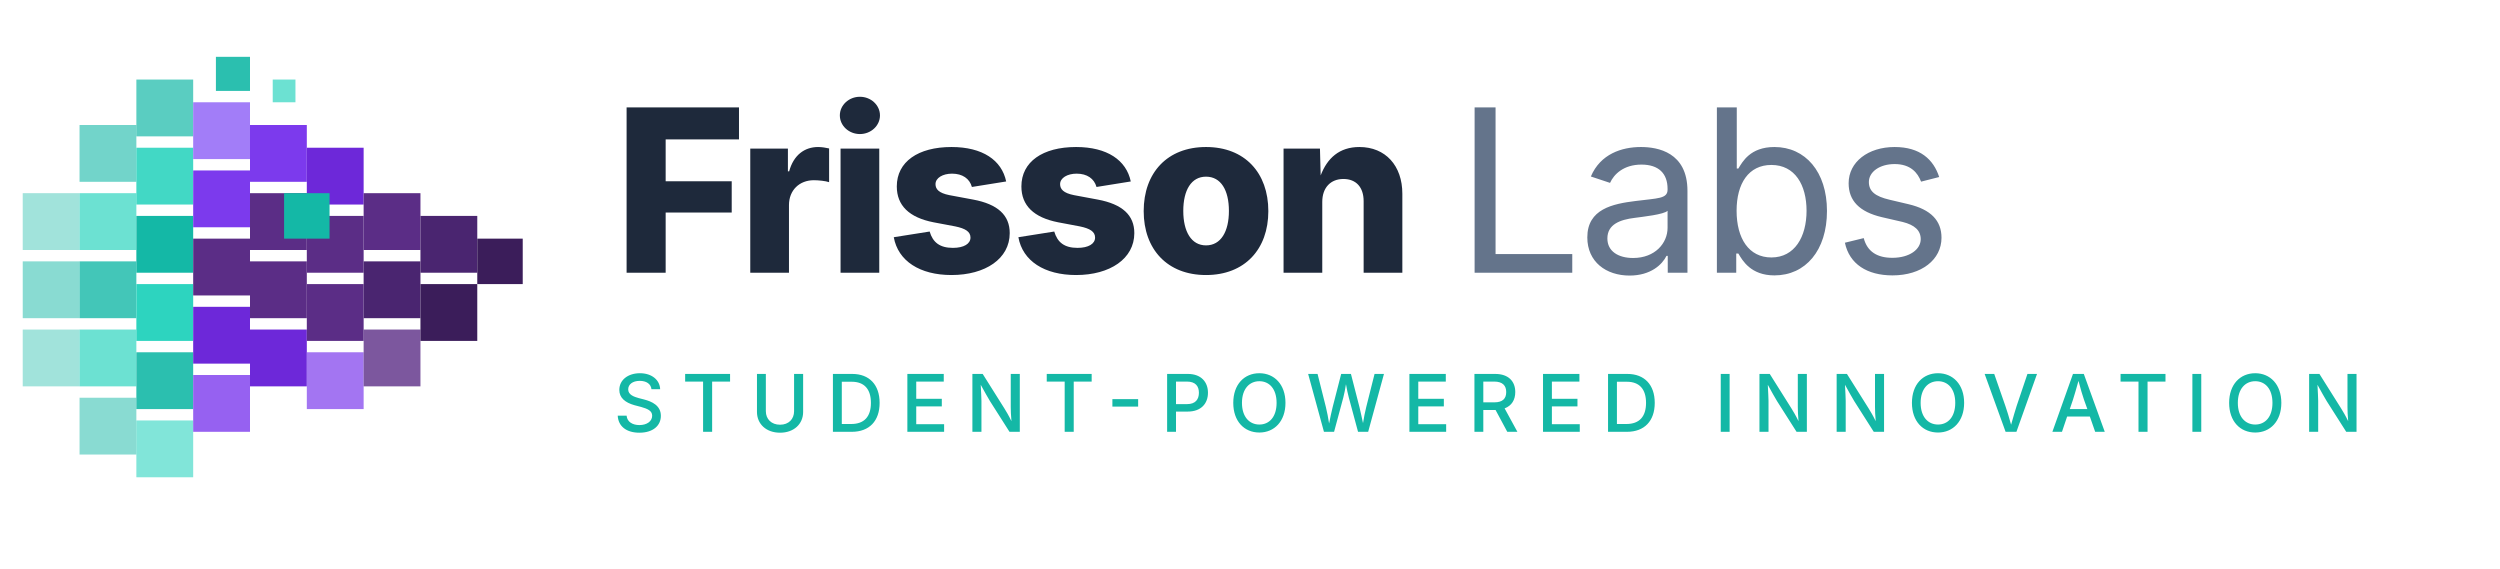
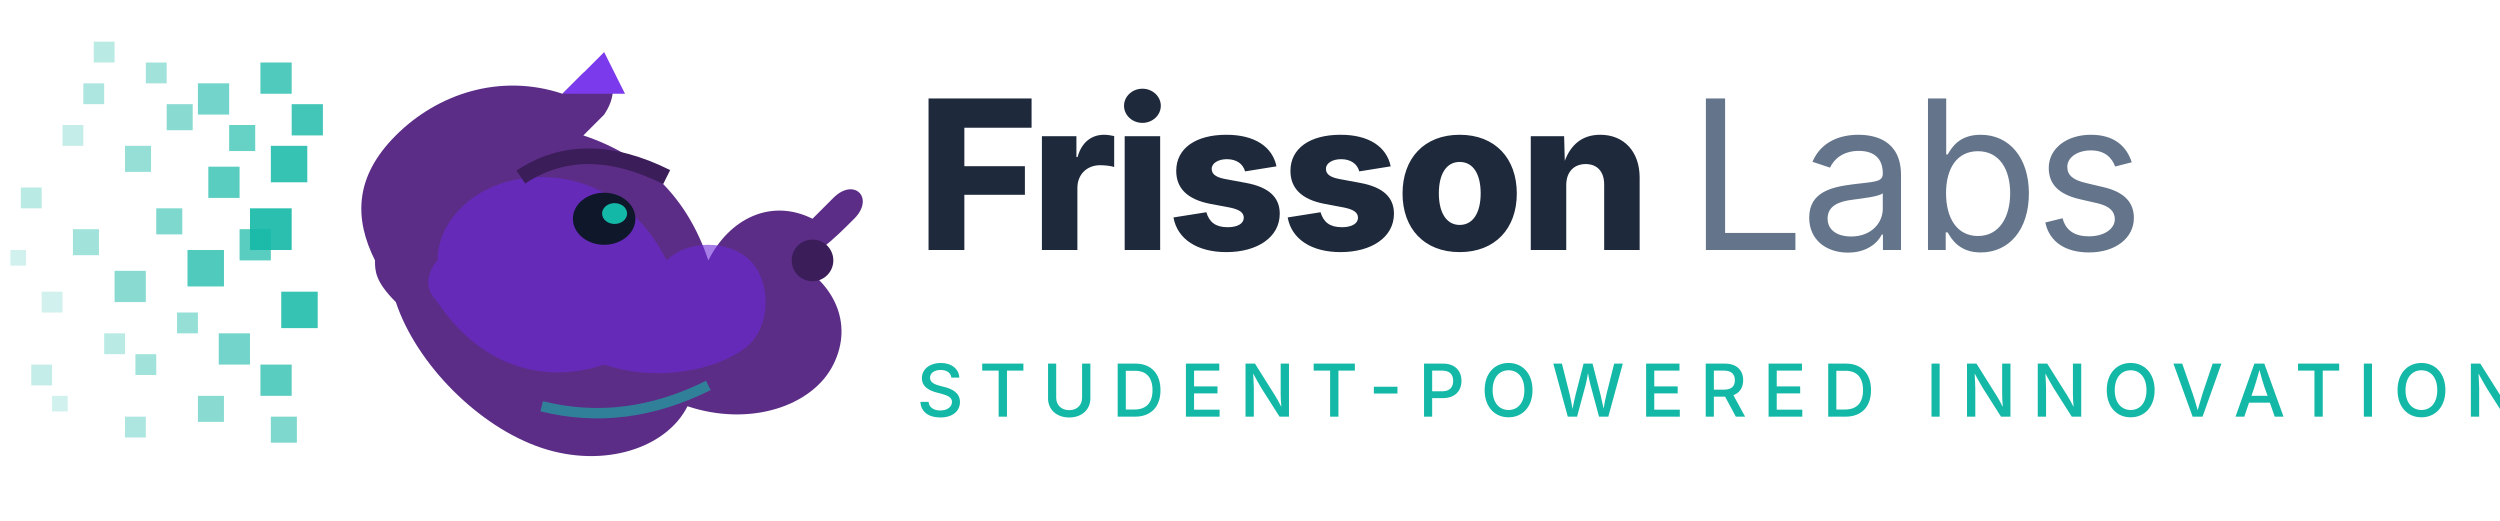
- <svg xmlns="http://www.w3.org/2000/svg" viewBox="0 0 220 50">
-   <g transform="translate(2, 5)">
-     <rect x="0" y="12" width="5" height="5" fill="#14B8A6" opacity="0.4" />
-     <rect x="0" y="18" width="5" height="5" fill="#14B8A6" opacity="0.5" />
-     <rect x="0" y="24" width="5" height="5" fill="#14B8A6" opacity="0.4" />
-     <rect x="5" y="6" width="5" height="5" fill="#14B8A6" opacity="0.6" />
-     <rect x="5" y="12" width="5" height="5" fill="#2dd4bf" opacity="0.7" />
-     <rect x="5" y="18" width="5" height="5" fill="#14B8A6" opacity="0.8" />
-     <rect x="5" y="24" width="5" height="5" fill="#2dd4bf" opacity="0.7" />
-     <rect x="5" y="30" width="5" height="5" fill="#14B8A6" opacity="0.5" />
-     <rect x="10" y="2" width="5" height="5" fill="#14B8A6" opacity="0.7" />
-     <rect x="10" y="8" width="5" height="5" fill="#2dd4bf" opacity="0.9" />
-     <rect x="10" y="14" width="5" height="5" fill="#14B8A6" />
-     <rect x="10" y="20" width="5" height="5" fill="#2dd4bf" />
-     <rect x="10" y="26" width="5" height="5" fill="#14B8A6" opacity="0.9" />
-     <rect x="10" y="32" width="5" height="5" fill="#2dd4bf" opacity="0.6" />
-     <rect x="15" y="4" width="5" height="5" fill="#8b5cf6" opacity="0.8" />
-     <rect x="15" y="10" width="5" height="5" fill="#7c3aed" />
-     <rect x="15" y="16" width="5" height="5" fill="#5B2D86" />
-     <rect x="15" y="22" width="5" height="5" fill="#6d28d9" />
-     <rect x="15" y="28" width="5" height="5" fill="#7c3aed" opacity="0.8" />
-     <rect x="20" y="6" width="5" height="5" fill="#7c3aed" />
-     <rect x="20" y="12" width="5" height="5" fill="#5B2D86" />
-     <rect x="20" y="18" width="5" height="5" fill="#5B2D86" />
-     <rect x="20" y="24" width="5" height="5" fill="#6d28d9" />
-     <rect x="25" y="8" width="5" height="5" fill="#6d28d9" />
-     <rect x="25" y="14" width="5" height="5" fill="#5B2D86" />
-     <rect x="25" y="20" width="5" height="5" fill="#5B2D86" />
-     <rect x="25" y="26" width="5" height="5" fill="#7c3aed" opacity="0.7" />
-     <rect x="30" y="12" width="5" height="5" fill="#5B2D86" />
-     <rect x="30" y="18" width="5" height="5" fill="#4a2570" />
-     <rect x="30" y="24" width="5" height="5" fill="#5B2D86" opacity="0.8" />
-     <rect x="35" y="14" width="5" height="5" fill="#4a2570" />
-     <rect x="35" y="20" width="5" height="5" fill="#3b1d5a" />
-     <rect x="40" y="16" width="4" height="4" fill="#3b1d5a" />
-     <rect x="23" y="12" width="4" height="4" fill="#14B8A6" />
-     <rect x="17" y="0" width="3" height="3" fill="#14B8A6" opacity="0.9" />
-     <rect x="22" y="2" width="2" height="2" fill="#2dd4bf" opacity="0.7" />
+ <svg xmlns="http://www.w3.org/2000/svg" viewBox="0 0 240 50">
+   <g fill="#14B8A6">
+     <rect x="2" y="18" width="2" height="2" opacity="0.3" />
+     <rect x="6" y="12" width="2" height="2" opacity="0.25" />
+     <rect x="4" y="28" width="2" height="2" opacity="0.2" />
+     <rect x="8" y="8" width="2" height="2" opacity="0.35" />
+     <rect x="3" y="35" width="2" height="2" opacity="0.25" />
+     <rect x="10" y="32" width="2" height="2" opacity="0.3" />
+     <rect x="7" y="22" width="2.5" height="2.5" opacity="0.4" />
+     <rect x="1" y="24" width="1.5" height="1.5" opacity="0.2" />
+     <rect x="9" y="4" width="2" height="2" opacity="0.3" />
+     <rect x="5" y="38" width="1.5" height="1.5" opacity="0.2" />
+     <rect x="12" y="14" width="2.5" height="2.5" opacity="0.45" />
+     <rect x="14" y="6" width="2" height="2" opacity="0.4" />
+     <rect x="11" y="26" width="3" height="3" opacity="0.5" />
+     <rect x="15" y="20" width="2.5" height="2.5" opacity="0.55" />
+     <rect x="13" y="34" width="2" height="2" opacity="0.4" />
+     <rect x="16" y="10" width="2.5" height="2.5" opacity="0.5" />
+     <rect x="12" y="40" width="2" height="2" opacity="0.35" />
+     <rect x="17" y="30" width="2" height="2" opacity="0.45" />
+     <rect x="19" y="8" width="3" height="3" opacity="0.6" />
+     <rect x="20" y="16" width="3" height="3" opacity="0.7" />
+     <rect x="18" y="24" width="3.5" height="3.5" opacity="0.75" />
+     <rect x="21" y="32" width="3" height="3" opacity="0.6" />
+     <rect x="19" y="38" width="2.5" height="2.5" opacity="0.5" />
+     <rect x="22" y="12" width="2.5" height="2.5" opacity="0.65" />
+     <rect x="23" y="22" width="3" height="3" opacity="0.7" />
+     <rect x="25" y="6" width="3" height="3" opacity="0.75" />
+     <rect x="26" y="14" width="3.5" height="3.5" opacity="0.85" />
+     <rect x="24" y="20" width="4" height="4" opacity="0.9" />
+     <rect x="27" y="28" width="3.5" height="3.5" opacity="0.85" />
+     <rect x="25" y="35" width="3" height="3" opacity="0.7" />
+     <rect x="28" y="10" width="3" height="3" opacity="0.8" />
+     <rect x="26" y="40" width="2.5" height="2.5" opacity="0.55" />
  </g>
-   <text x="54" y="24" font-family="system-ui, -apple-system, sans-serif" font-weight="800" font-size="20" fill="#1e293b" letter-spacing="-0.5">Frisson</text>
-   <text x="128" y="24" font-family="system-ui, -apple-system, sans-serif" font-weight="400" font-size="20" fill="#64748b" letter-spacing="-0.5">Labs</text>
-   <text x="54" y="38" font-family="system-ui, -apple-system, sans-serif" font-weight="500" font-size="7" fill="#14B8A6" letter-spacing="1.5">STUDENT-POWERED INNOVATION</text>
+   <g transform="translate(28, 3)">
+     <path d="       M 8 22       C 6 18, 6 14, 10 10       C 14 6, 20 4, 26 6       L 28 4       C 30 3, 32 5, 30 8       L 28 10       C 34 12, 38 16, 40 22       C 42 18, 46 16, 50 18       L 52 16       C 54 14, 56 16, 54 18       C 52 20, 50 22, 48 22       C 52 24, 54 28, 52 32       C 50 36, 44 38, 38 36       C 36 40, 30 42, 24 40       C 18 38, 12 32, 10 26       C 8 24, 8 23, 8 22       Z     " fill="#5B2D86" />
+     <path d="       M 14 22       C 14 18, 18 14, 24 14       C 30 14, 34 18, 36 22       C 38 20, 42 20, 44 22       C 46 24, 46 28, 44 30       C 42 32, 36 34, 30 32       C 24 34, 18 32, 14 26       C 12 24, 14 22, 14 22       Z     " fill="#6d28d9" opacity="0.6" />
+     <ellipse cx="30" cy="18" rx="3" ry="2.5" fill="#0f172a" />
+     <ellipse cx="31" cy="17.5" rx="1.2" ry="1" fill="#14B8A6" />
+     <circle cx="50" cy="22" r="2" fill="#3b1d5a" />
+     <path d="M 26 6 L 30 2 L 32 6 Z" fill="#7c3aed" />
+     <path d="M 22 14 Q 28 10, 36 14" stroke="#3b1d5a" stroke-width="1.5" fill="none" />
+     <path d="M 24 36 Q 32 38, 40 34" stroke="#14B8A6" stroke-width="1" fill="none" opacity="0.6" />
+   </g>
+   <text x="88" y="24" font-family="system-ui, -apple-system, sans-serif" font-weight="800" font-size="20" fill="#1e293b" letter-spacing="-0.5">Frisson</text>
+   <text x="162" y="24" font-family="system-ui, -apple-system, sans-serif" font-weight="400" font-size="20" fill="#64748b" letter-spacing="-0.5">Labs</text>
+   <text x="88" y="40" font-family="system-ui, -apple-system, sans-serif" font-weight="500" font-size="7" fill="#14B8A6" letter-spacing="1.5">STUDENT-POWERED INNOVATION</text>
</svg>
